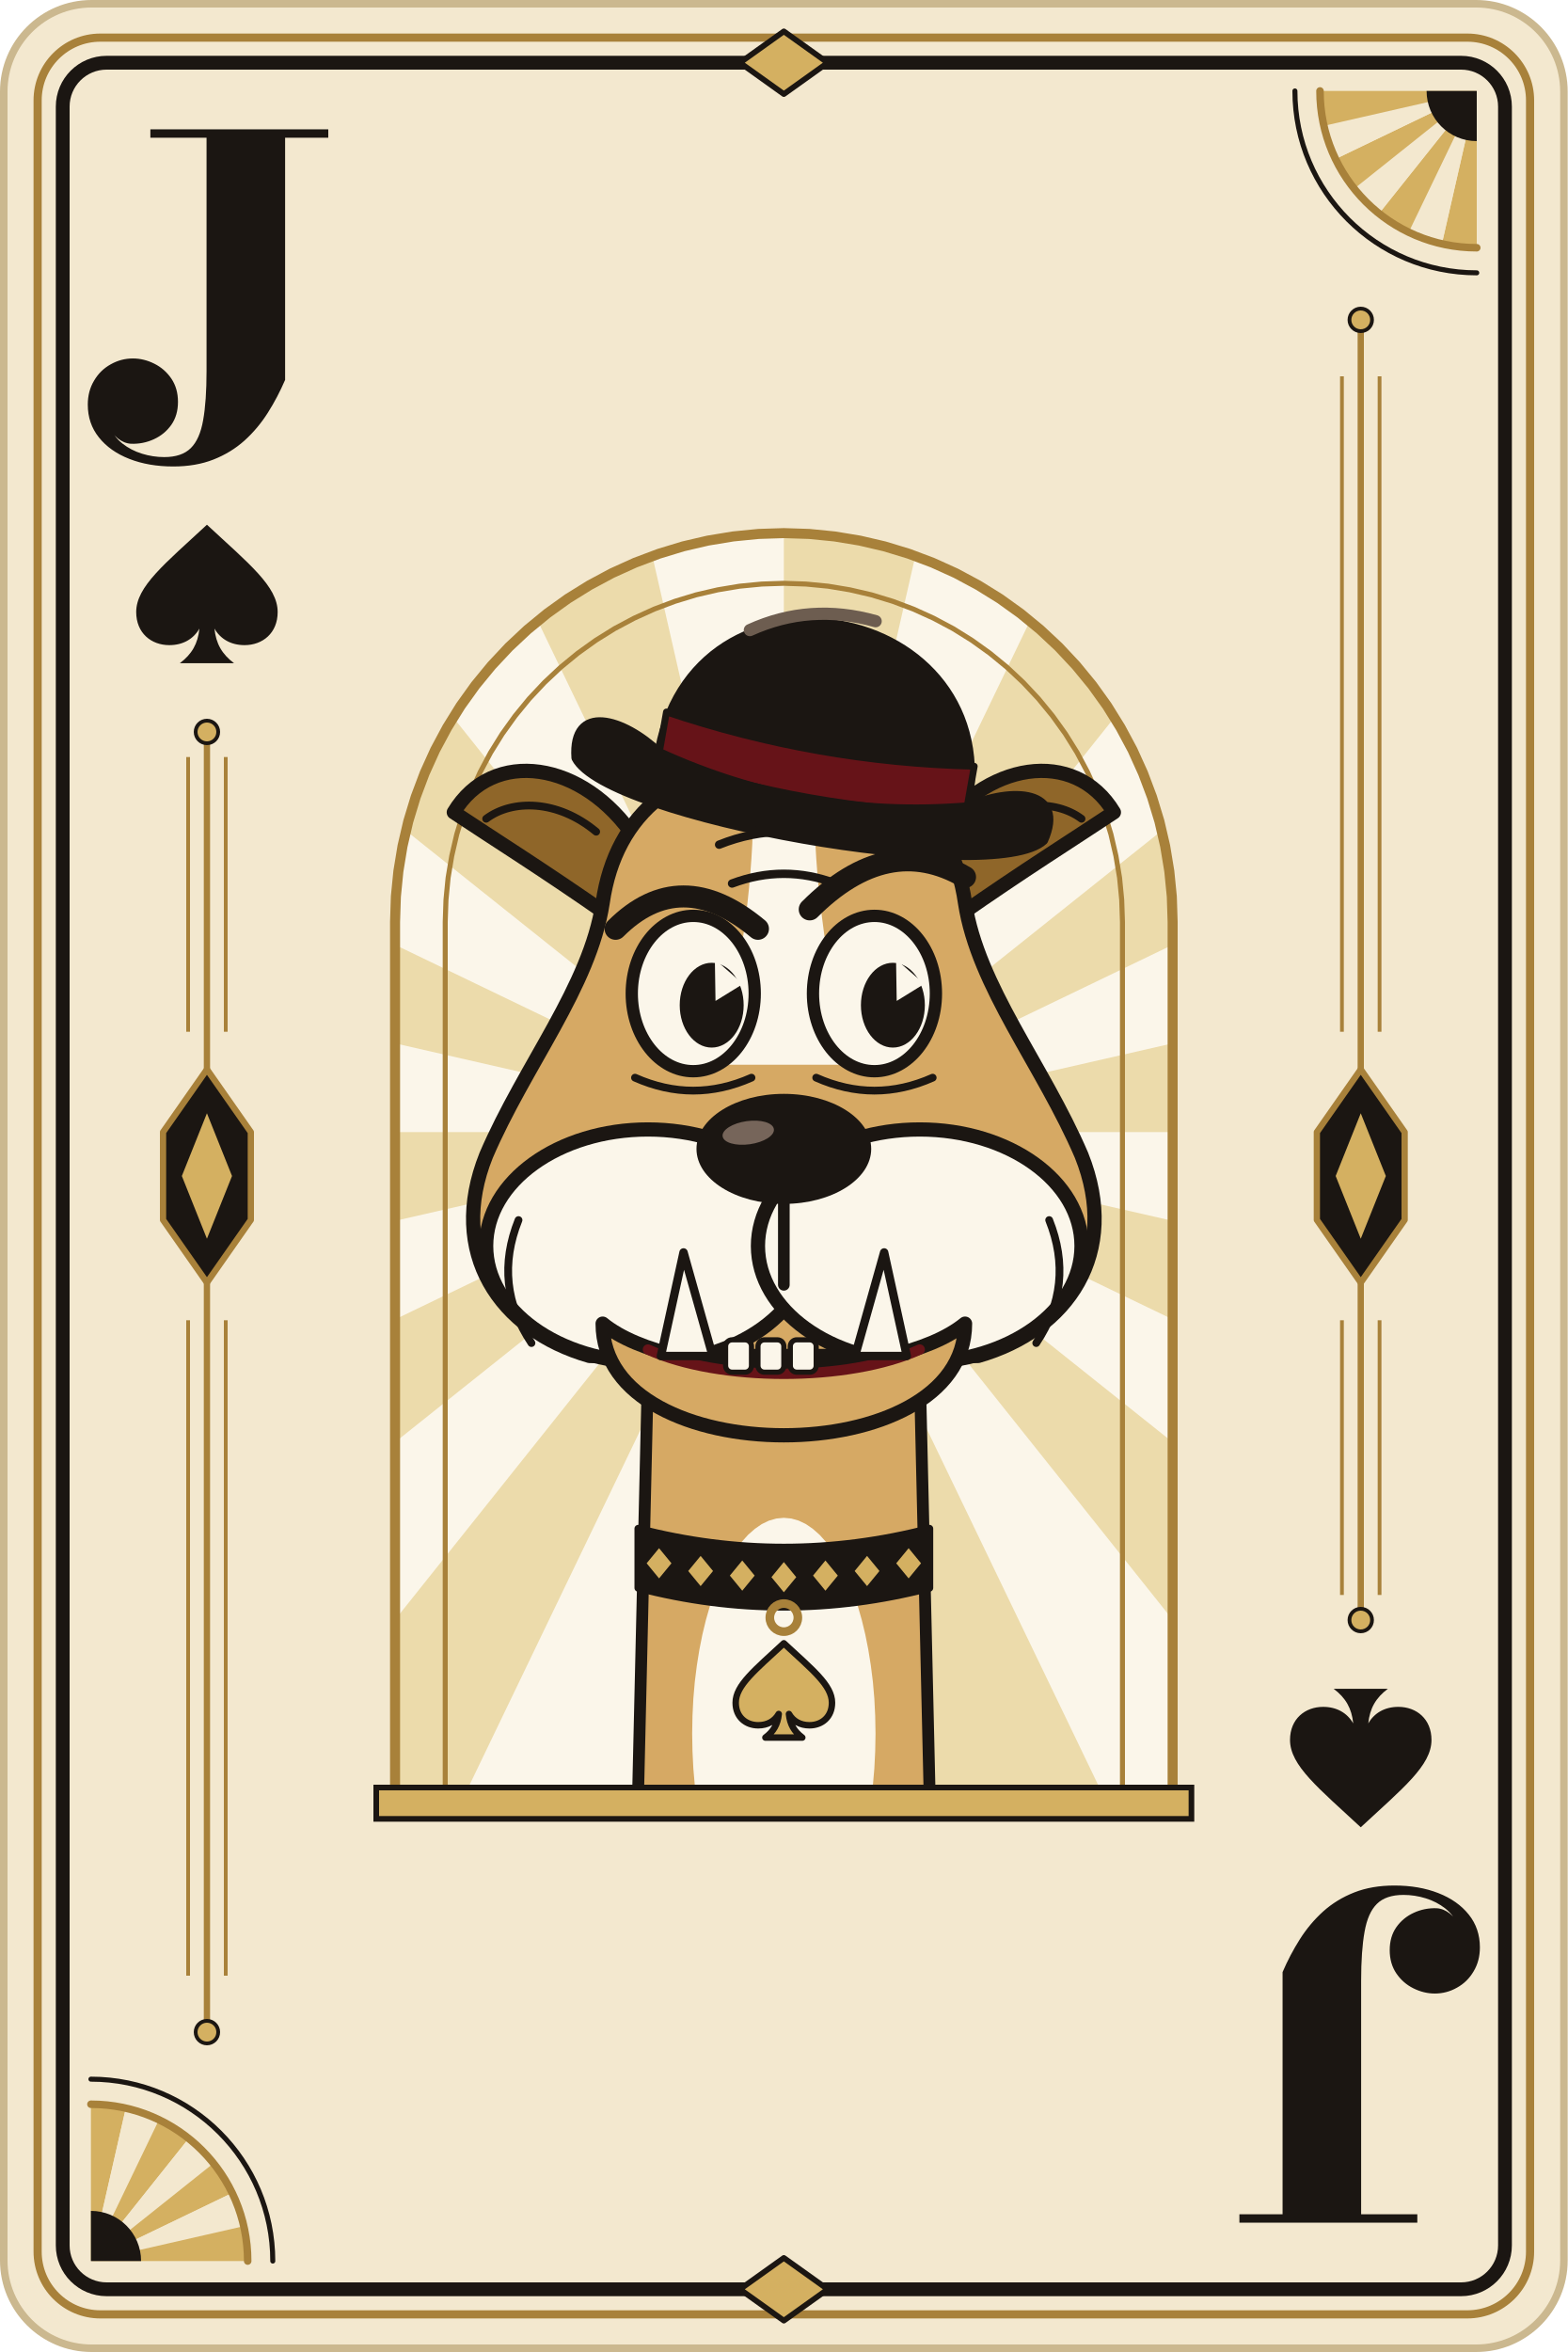
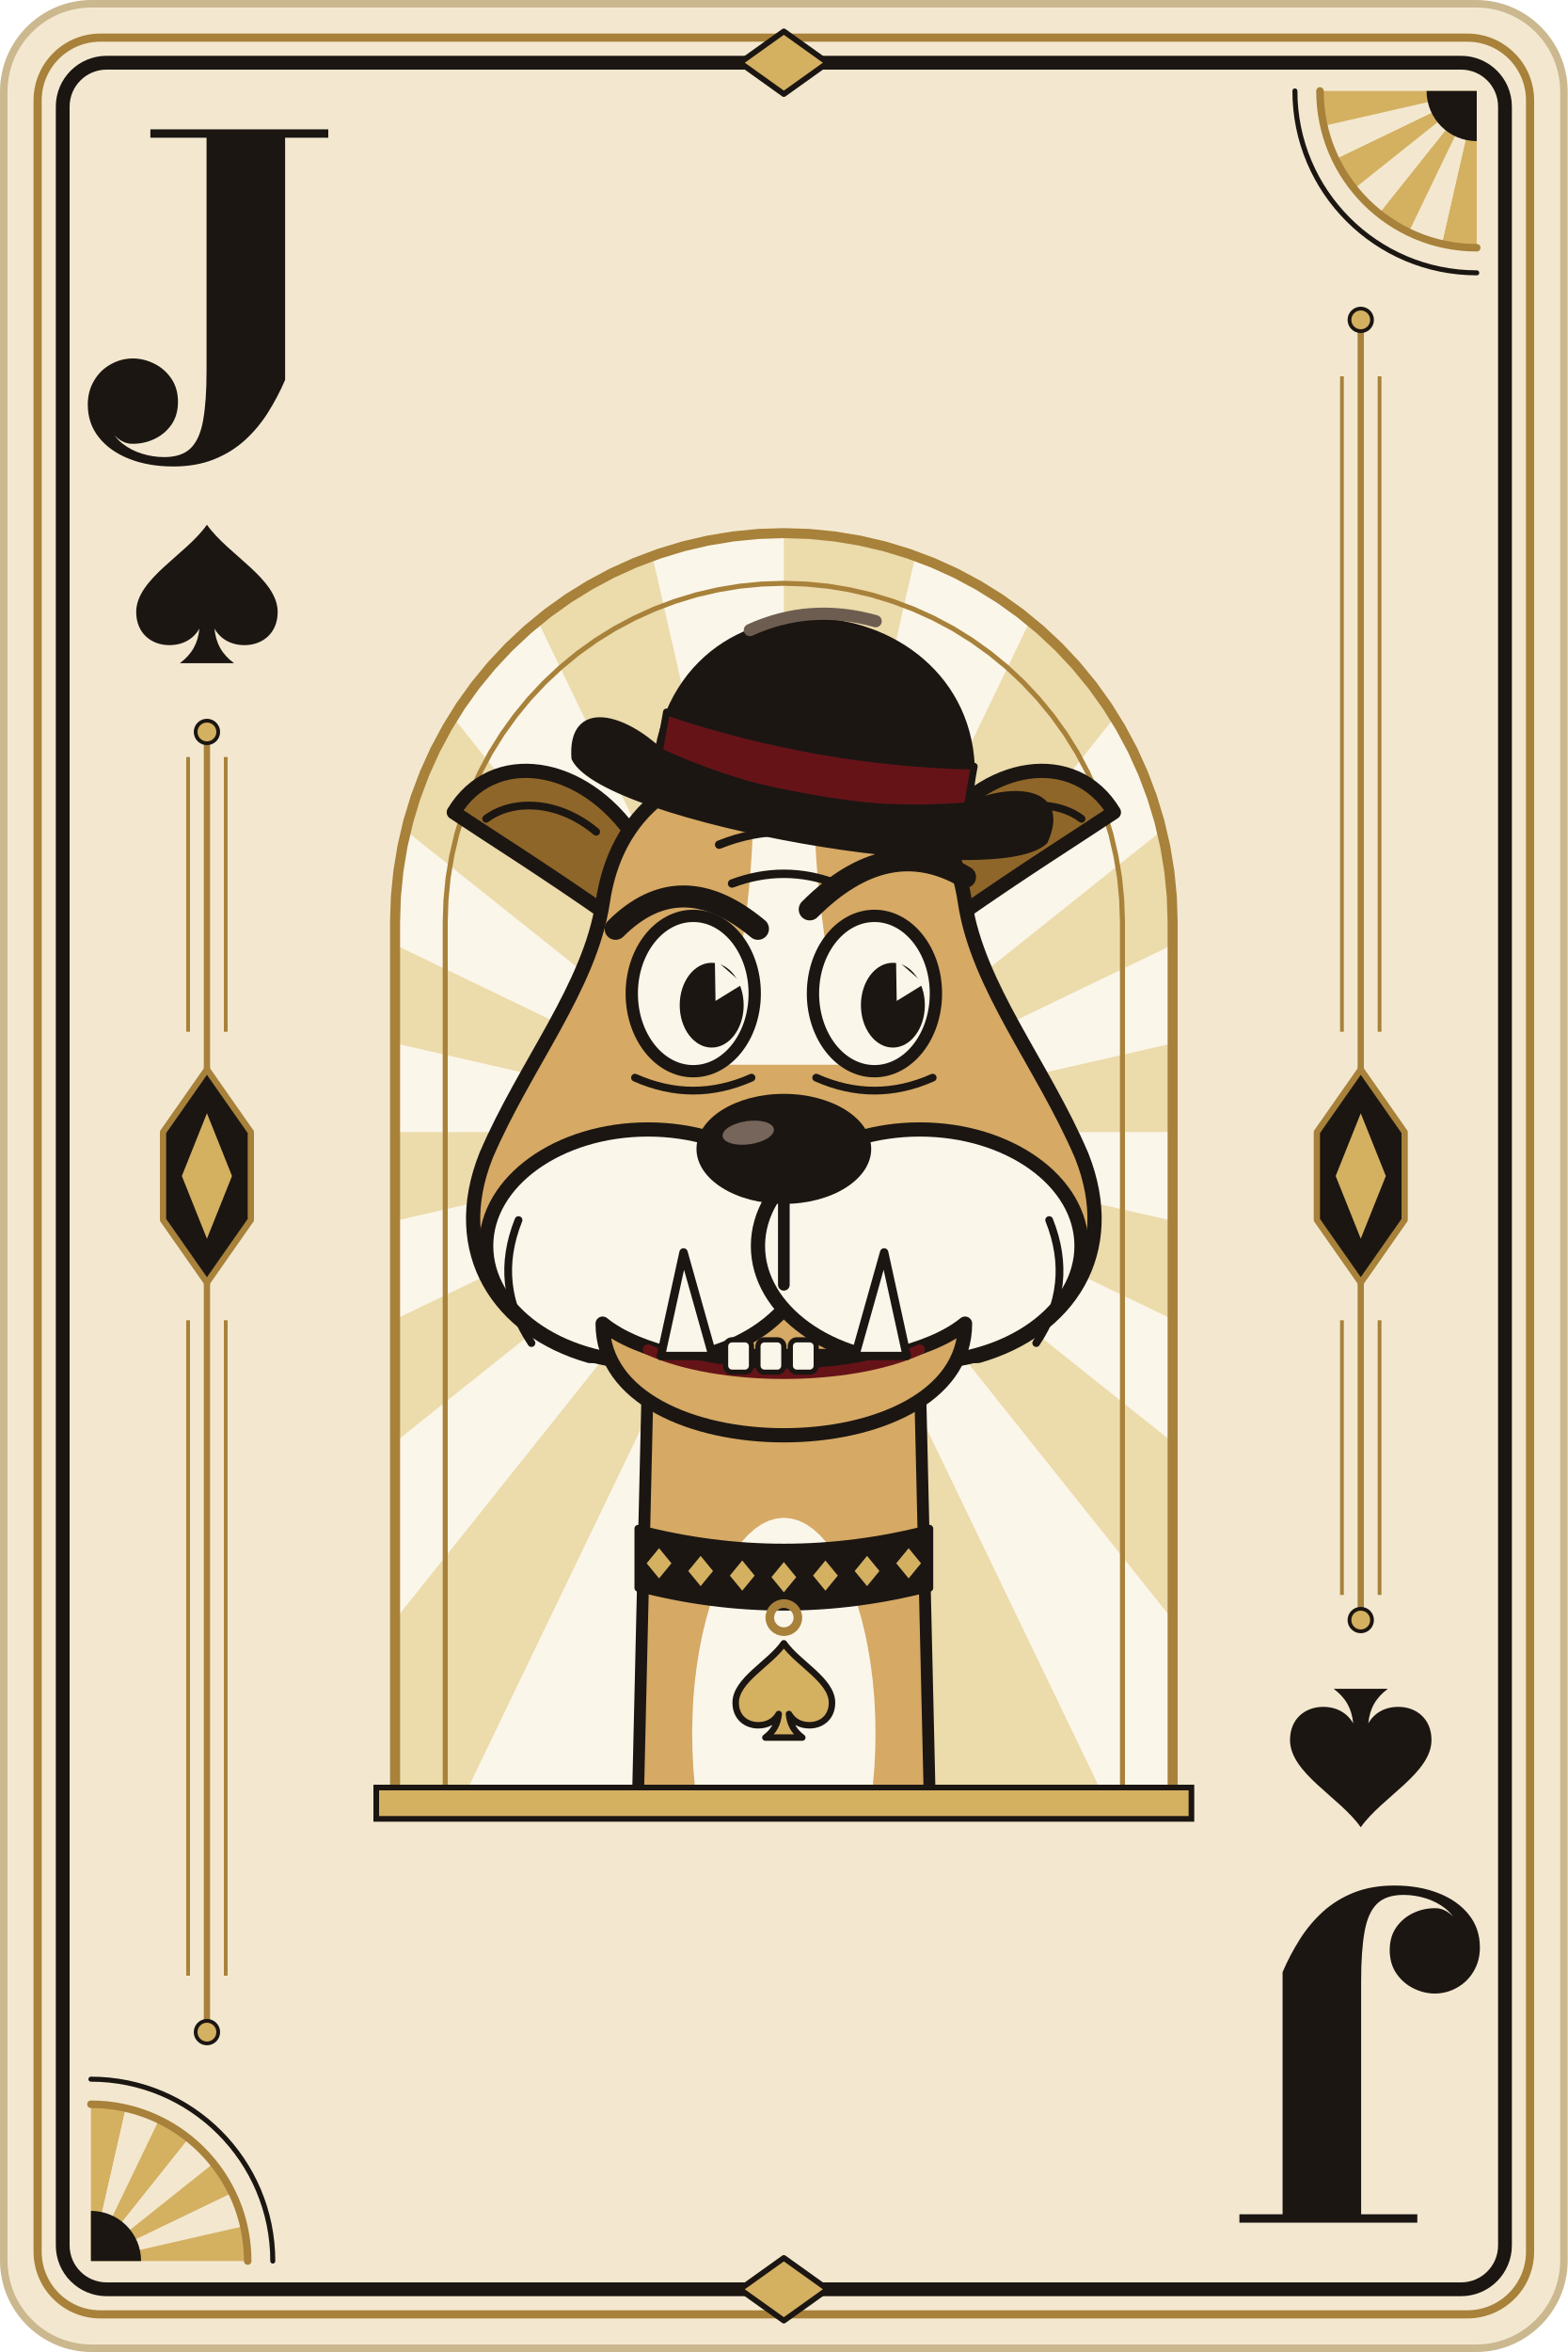
<svg xmlns="http://www.w3.org/2000/svg" viewBox="0 0 250 375" width="300" height="450" role="img" aria-label="Jack of spades">
  <rect x="0.6" y="0.6" width="248.8" height="373.8" rx="14" fill="#f3e8cf" stroke="#cbb88f" stroke-width="1.2" />
  <rect x="6" y="6" width="238" height="363" rx="10" fill="none" stroke="#a8813a" stroke-width="1.3" />
  <rect x="10" y="10" width="230" height="355" rx="7" fill="none" stroke="#1b1612" stroke-width="2.2" />
  <path d="M125,5 L132,10 L125,15 L118,10 Z" fill="#d4b061" stroke="#1b1612" stroke-width="0.9" stroke-linejoin="round" stroke-linecap="round" />
  <path d="M125,360 L132,365 L125,370 L118,365 Z" fill="#d4b061" stroke="#1b1612" stroke-width="0.9" stroke-linejoin="round" stroke-linecap="round" />
  <g class="rank" transform="translate(32.36 20.62) scale(1.7) translate(-32.36 -20.62)">
    <path d="M44.12 20.62V21.41H40.07V44.12Q39.38 45.73 38.45 47.2Q37.52 48.67 36.26 49.81Q35 50.94 33.35 51.59Q31.7 52.24 29.58 52.24Q27.27 52.24 25.46 51.53Q23.64 50.82 22.6 49.51Q21.56 48.21 21.56 46.44Q21.56 45.17 22.15 44.19Q22.73 43.2 23.71 42.66Q24.68 42.11 25.79 42.11Q26.82 42.11 27.8 42.6Q28.77 43.08 29.4 44Q30.02 44.92 30.02 46.18Q30.02 47.44 29.4 48.33Q28.77 49.22 27.77 49.68Q26.76 50.15 25.61 50.11Q24.96 50.07 24.38 49.61Q23.81 49.16 23.64 48.53Q24.01 49.46 24.81 50.09Q25.61 50.72 26.64 51.04Q27.67 51.36 28.73 51.36Q30.37 51.36 31.22 50.52Q32.07 49.68 32.38 47.9Q32.7 46.12 32.7 43.3V21.41H27.43V20.62Z" fill="#1b1612" />
  </g>
  <g transform="translate(33 94.7) scale(0.24) translate(-50 -50)">
-     <path d="M50,4 C78,30 97,45 97,62 C97,76 87,84 75,84 C66,84 59,80 55,73 C56,83 60,90 68,96 L32,96 C40,90 44,83 45,73 C41,80 34,84 25,84 C13,84 3,76 3,62 C3,45 22,30 50,4 Z" fill="#1b1612" />
+     <path d="M50,4 C64,24 97,40 97,62 C97,76 87,84 75,84 C66,84 59,80 55,73 C56,83 60,90 68,96 L32,96 C40,90 44,83 45,73 C41,80 34,84 25,84 C13,84 3,76 3,62 C3,40 36,24 50,4 Z" fill="#1b1612" />
  </g>
  <line x1="33" y1="117.7" x2="33" y2="172.5" stroke="#a8813a" stroke-width="1" />
  <line x1="33" y1="202.5" x2="33" y2="323" stroke="#a8813a" stroke-width="1" />
  <line x1="30" y1="120.7" x2="30" y2="164.5" stroke="#a8813a" stroke-width="0.6" />
  <line x1="30" y1="210.5" x2="30" y2="315" stroke="#a8813a" stroke-width="0.6" />
  <line x1="36" y1="120.7" x2="36" y2="164.5" stroke="#a8813a" stroke-width="0.6" />
  <line x1="36" y1="210.5" x2="36" y2="315" stroke="#a8813a" stroke-width="0.6" />
  <circle cx="33" cy="116.7" r="1.8" fill="#d4b061" stroke="#1b1612" stroke-width="0.6" stroke-linejoin="round" stroke-linecap="round" />
  <circle cx="33" cy="324" r="1.8" fill="#d4b061" stroke="#1b1612" stroke-width="0.6" stroke-linejoin="round" stroke-linecap="round" />
  <path d="M33,170.5 L40,180.5 L40,194.5 L33,204.5 L26,194.5 L26,180.5 Z" fill="#1b1612" stroke="#a8813a" stroke-width="1" stroke-linejoin="round" stroke-linecap="round" />
  <path d="M33,177.5 L37,187.5 L33,197.5 L29,187.5 Z" fill="#d4b061" />
  <path d="M14.5,360.5 L14.5,335.5 L15.9,335.54 L17.3,335.66 L18.69,335.85 L20.06,336.13 Z" fill="#d4b061" />
  <path d="M14.5,360.5 L20.06,336.13 L21.42,336.48 L22.76,336.9 L24.07,337.4 L25.35,337.98 Z" fill="#f3e8cf" />
  <path d="M14.5,360.5 L25.35,337.98 L26.59,338.62 L27.8,339.33 L28.97,340.11 L30.09,340.95 Z" fill="#d4b061" />
  <path d="M14.5,360.5 L30.09,340.95 L31.16,341.86 L32.18,342.82 L33.14,343.84 L34.05,344.91 Z" fill="#f3e8cf" />
  <path d="M14.5,360.5 L34.05,344.91 L34.89,346.03 L35.67,347.2 L36.38,348.41 L37.02,349.65 Z" fill="#d4b061" />
  <path d="M14.5,360.5 L37.02,349.65 L37.6,350.93 L38.1,352.24 L38.52,353.58 L38.87,354.94 Z" fill="#f3e8cf" />
  <path d="M14.5,360.5 L38.87,354.94 L39.15,356.31 L39.34,357.7 L39.46,359.1 L39.5,360.5 Z" fill="#d4b061" />
  <path d="M14.5,335.5 A25,25 0 0 1 39.5,360.5" fill="none" stroke="#a8813a" stroke-width="1.2" stroke-linejoin="round" stroke-linecap="round" />
  <path d="M14.5,331.5 A29,29 0 0 1 43.5,360.5" fill="none" stroke="#1b1612" stroke-width="0.8" stroke-linejoin="round" stroke-linecap="round" />
  <path d="M14.5,352.5 A8,8 0 0 1 22.5,360.5 L14.5,360.5 Z" fill="#1b1612" />
  <g transform="rotate(180 125 187.5)">
    <g class="rank" transform="translate(32.36 20.62) scale(1.7) translate(-32.36 -20.62)">
      <path d="M44.12 20.62V21.41H40.07V44.12Q39.38 45.73 38.45 47.2Q37.52 48.67 36.26 49.81Q35 50.94 33.35 51.59Q31.7 52.24 29.58 52.24Q27.27 52.24 25.46 51.53Q23.64 50.82 22.6 49.51Q21.56 48.21 21.56 46.44Q21.56 45.17 22.15 44.19Q22.73 43.2 23.71 42.66Q24.68 42.11 25.79 42.11Q26.82 42.11 27.8 42.6Q28.77 43.08 29.4 44Q30.02 44.92 30.02 46.18Q30.02 47.44 29.4 48.33Q28.77 49.22 27.77 49.68Q26.76 50.15 25.61 50.11Q24.96 50.07 24.38 49.61Q23.81 49.16 23.64 48.53Q24.01 49.46 24.81 50.09Q25.61 50.72 26.64 51.04Q27.67 51.36 28.73 51.36Q30.37 51.36 31.22 50.52Q32.07 49.68 32.38 47.9Q32.7 46.12 32.7 43.3V21.41H27.43V20.62Z" fill="#1b1612" />
    </g>
    <g transform="translate(33 94.7) scale(0.24) translate(-50 -50)">
-       <path d="M50,4 C78,30 97,45 97,62 C97,76 87,84 75,84 C66,84 59,80 55,73 C56,83 60,90 68,96 L32,96 C40,90 44,83 45,73 C41,80 34,84 25,84 C13,84 3,76 3,62 C3,45 22,30 50,4 Z" fill="#1b1612" />
+       <path d="M50,4 C64,24 97,40 97,62 C97,76 87,84 75,84 C66,84 59,80 55,73 C56,83 60,90 68,96 L32,96 C40,90 44,83 45,73 C41,80 34,84 25,84 C13,84 3,76 3,62 C3,40 36,24 50,4 Z" fill="#1b1612" />
    </g>
    <line x1="33" y1="117.7" x2="33" y2="172.5" stroke="#a8813a" stroke-width="1" />
    <line x1="33" y1="202.5" x2="33" y2="323" stroke="#a8813a" stroke-width="1" />
    <line x1="30" y1="120.7" x2="30" y2="164.5" stroke="#a8813a" stroke-width="0.6" />
    <line x1="30" y1="210.5" x2="30" y2="315" stroke="#a8813a" stroke-width="0.6" />
    <line x1="36" y1="120.7" x2="36" y2="164.5" stroke="#a8813a" stroke-width="0.6" />
    <line x1="36" y1="210.5" x2="36" y2="315" stroke="#a8813a" stroke-width="0.6" />
    <circle cx="33" cy="116.7" r="1.8" fill="#d4b061" stroke="#1b1612" stroke-width="0.6" stroke-linejoin="round" stroke-linecap="round" />
    <circle cx="33" cy="324" r="1.8" fill="#d4b061" stroke="#1b1612" stroke-width="0.6" stroke-linejoin="round" stroke-linecap="round" />
    <path d="M33,170.5 L40,180.5 L40,194.5 L33,204.5 L26,194.5 L26,180.5 Z" fill="#1b1612" stroke="#a8813a" stroke-width="1" stroke-linejoin="round" stroke-linecap="round" />
    <path d="M33,177.5 L37,187.5 L33,197.5 L29,187.5 Z" fill="#d4b061" />
    <path d="M14.5,360.5 L14.5,335.5 L15.9,335.54 L17.3,335.66 L18.69,335.85 L20.06,336.13 Z" fill="#d4b061" />
    <path d="M14.5,360.5 L20.06,336.13 L21.42,336.48 L22.76,336.9 L24.07,337.4 L25.35,337.98 Z" fill="#f3e8cf" />
    <path d="M14.5,360.5 L25.35,337.98 L26.59,338.62 L27.8,339.33 L28.97,340.11 L30.09,340.95 Z" fill="#d4b061" />
    <path d="M14.5,360.5 L30.09,340.95 L31.16,341.86 L32.18,342.82 L33.14,343.84 L34.05,344.91 Z" fill="#f3e8cf" />
    <path d="M14.5,360.5 L34.05,344.91 L34.89,346.03 L35.67,347.2 L36.38,348.41 L37.02,349.65 Z" fill="#d4b061" />
    <path d="M14.5,360.5 L37.02,349.65 L37.6,350.93 L38.1,352.24 L38.52,353.58 L38.87,354.94 Z" fill="#f3e8cf" />
    <path d="M14.5,360.5 L38.87,354.94 L39.15,356.31 L39.34,357.7 L39.46,359.1 L39.5,360.5 Z" fill="#d4b061" />
    <path d="M14.5,335.5 A25,25 0 0 1 39.5,360.5" fill="none" stroke="#a8813a" stroke-width="1.2" stroke-linejoin="round" stroke-linecap="round" />
    <path d="M14.5,331.5 A29,29 0 0 1 43.5,360.5" fill="none" stroke="#1b1612" stroke-width="0.8" stroke-linejoin="round" stroke-linecap="round" />
    <path d="M14.5,352.5 A8,8 0 0 1 22.5,360.5 L14.5,360.5 Z" fill="#1b1612" />
  </g>
  <g transform="translate(0 12.5)">
    <path d="M63,272.5 L63,134.5 L63.13,130.45 L63.53,126.41 L64.19,122.4 L65.11,118.45 L66.29,114.57 L67.72,110.77 L69.39,107.08 L71.31,103.5 L73.45,100.05 L75.81,96.76 L78.39,93.62 L81.16,90.66 L84.12,87.89 L87.26,85.31 L90.55,82.95 L94,80.81 L97.58,78.89 L101.27,77.22 L105.07,75.79 L108.95,74.61 L112.9,73.69 L116.91,73.03 L120.95,72.63 L125,72.5 L129.05,72.63 L133.09,73.03 L137.1,73.69 L141.05,74.61 L144.93,75.79 L148.73,77.22 L152.42,78.89 L156,80.81 L159.45,82.95 L162.74,85.31 L165.88,87.89 L168.84,90.66 L171.61,93.62 L174.19,96.76 L176.55,100.05 L178.69,103.5 L180.61,107.08 L182.28,110.77 L183.71,114.57 L184.89,118.45 L185.81,122.4 L186.47,126.41 L186.87,130.45 L187,134.5 L187,272.5 Z" fill="#ecdbab" />
    <path d="M125,168 L187,182.15 L187,168 Z" fill="#fbf6ea" />
    <path d="M125,168 L187,217.44 L187,197.86 Z" fill="#fbf6ea" />
    <path d="M125,168 L175.32,272.5 L187,272.5 L187,245.75 Z" fill="#fbf6ea" />
    <path d="M125,168 L125,272.5 L148.85,272.5 Z" fill="#fbf6ea" />
    <path d="M125,168 L74.68,272.5 L101.15,272.5 Z" fill="#fbf6ea" />
    <path d="M125,168 L63,217.44 L63,245.75 Z" fill="#fbf6ea" />
    <path d="M125,168 L63,182.15 L63,197.86 Z" fill="#fbf6ea" />
    <path d="M125,168 L63,153.85 L63,168 Z" fill="#fbf6ea" />
    <path d="M125,168 L64.76,119.96 L64.19,122.4 L63.53,126.41 L63.13,130.45 L63,134.5 L63,138.14 Z" fill="#fbf6ea" />
    <path d="M125,168 L85.77,86.53 L84.12,87.89 L81.16,90.66 L78.39,93.62 L75.81,96.76 L73.45,100.05 L72.3,101.91 Z" fill="#fbf6ea" />
    <path d="M125,168 L125,72.5 L120.95,72.63 L116.91,73.03 L112.9,73.69 L108.95,74.61 L105.07,75.79 L104.04,76.18 Z" fill="#fbf6ea" />
    <path d="M125,168 L164.23,86.53 L162.74,85.31 L159.45,82.95 L156,80.81 L152.42,78.89 L148.73,77.22 L145.96,76.18 Z" fill="#fbf6ea" />
    <path d="M125,168 L185.24,119.96 L184.89,118.45 L183.71,114.57 L182.28,110.77 L180.61,107.08 L178.69,103.5 L177.7,101.91 Z" fill="#fbf6ea" />
    <path d="M125,168 L187,153.85 L187,138.14 Z" fill="#fbf6ea" />
    <path d="M71,272.5 L71,134.5 L71.12,130.97 L71.46,127.45 L72.04,123.97 L72.84,120.52 L73.87,117.14 L75.11,113.84 L76.57,110.62 L78.23,107.5 L80.1,104.5 L82.16,101.63 L84.4,98.9 L86.82,96.32 L89.4,93.9 L92.13,91.66 L95,89.6 L98,87.73 L101.12,86.07 L104.34,84.61 L107.64,83.37 L111.02,82.34 L114.47,81.54 L117.95,80.96 L121.47,80.62 L125,80.5 L128.53,80.62 L132.05,80.96 L135.53,81.54 L138.98,82.34 L142.36,83.37 L145.66,84.61 L148.88,86.07 L152,87.73 L155,89.6 L157.87,91.66 L160.6,93.9 L163.18,96.32 L165.6,98.9 L167.84,101.63 L169.9,104.5 L171.77,107.5 L173.43,110.62 L174.89,113.84 L176.13,117.14 L177.16,120.52 L177.96,123.97 L178.54,127.45 L178.88,130.97 L179,134.5 L179,272.5" fill="none" stroke="#a8813a" stroke-width="0.8" stroke-linejoin="round" stroke-linecap="round" />
    <path d="M63,272.5 L63,134.5 L63.13,130.45 L63.53,126.41 L64.19,122.4 L65.11,118.45 L66.29,114.57 L67.72,110.77 L69.39,107.08 L71.31,103.5 L73.45,100.05 L75.81,96.76 L78.39,93.62 L81.16,90.66 L84.12,87.89 L87.26,85.31 L90.55,82.95 L94,80.81 L97.58,78.89 L101.27,77.22 L105.07,75.79 L108.95,74.61 L112.9,73.69 L116.91,73.03 L120.95,72.63 L125,72.5 L129.05,72.63 L133.09,73.03 L137.1,73.69 L141.05,74.61 L144.93,75.79 L148.73,77.22 L152.42,78.89 L156,80.81 L159.45,82.95 L162.74,85.31 L165.88,87.89 L168.84,90.66 L171.61,93.62 L174.19,96.76 L176.55,100.05 L178.69,103.5 L180.61,107.08 L182.28,110.77 L183.71,114.57 L184.89,118.45 L185.81,122.4 L186.47,126.41 L186.87,130.45 L187,134.5 L187,272.5" fill="none" stroke="#a8813a" stroke-width="1.6" stroke-linejoin="round" stroke-linecap="round" />
    <g transform="translate(59.64 47.18) scale(0.86)">
      <path d="M51,176 L49,262 L103,262 L101,176 Z" fill="#d6a964" />
      <path d="M92.94,248.72 L92.78,245.51 L92.51,242.39 L92.13,239.36 L91.66,236.43 L91.1,233.62 L90.45,230.93 L89.72,228.38 L88.91,225.97 L88.02,223.72 L87.06,221.63 L86.04,219.72 L84.95,217.99 L83.81,216.46 L82.62,215.14 L81.37,214.04 L80.09,213.16 L78.76,212.52 L77.39,212.13 L76,212 L74.61,212.13 L73.24,212.52 L71.91,213.16 L70.63,214.04 L69.38,215.14 L68.19,216.46 L67.05,217.99 L65.96,219.72 L64.94,221.63 L63.98,223.72 L63.09,225.97 L62.28,228.38 L61.55,230.93 L60.9,233.62 L60.34,236.43 L59.87,239.36 L59.49,242.39 L59.22,245.51 L59.06,248.72 L59,252 L59.06,255.28 L59.22,258.49 L59.49,261.61 L59.54,262 L92.46,262 L92.51,261.61 L92.78,258.49 L92.94,255.28 L93,252 Z" fill="#fbf6ea" fill-rule="evenodd" />
      <path d="M51,176 L49,262" fill="none" stroke="#1b1612" stroke-width="2.2" stroke-linejoin="round" stroke-linecap="round" />
      <path d="M101,176 L103,262" fill="none" stroke="#1b1612" stroke-width="2.2" stroke-linejoin="round" stroke-linecap="round" />
      <path d="M49,214 Q76,221 103,214 L103,225 Q76,232 49,225 Z" fill="#1b1612" stroke="#1b1612" stroke-width="1.4" stroke-linejoin="round" stroke-linecap="round" />
      <path d="M52.86,217.63 L55.16,220.43 L52.86,223.23 L50.56,220.43 Z" fill="#d4b061" />
      <path d="M60.57,219.06 L62.87,221.86 L60.57,224.66 L58.27,221.86 Z" fill="#d4b061" />
      <path d="M68.29,219.91 L70.59,222.71 L68.29,225.51 L65.99,222.71 Z" fill="#d4b061" />
      <path d="M76,220.2 L78.3,223 L76,225.8 L73.7,223 Z" fill="#d4b061" />
      <path d="M83.71,219.91 L86.01,222.71 L83.71,225.51 L81.41,222.71 Z" fill="#d4b061" />
      <path d="M91.43,219.06 L93.73,221.86 L91.43,224.66 L89.13,221.86 Z" fill="#d4b061" />
      <path d="M99.14,217.63 L101.44,220.43 L99.14,223.23 L96.84,220.43 Z" fill="#d4b061" />
      <circle cx="76" cy="230.5" r="2.6" fill="none" stroke="#a8813a" stroke-width="1.6" stroke-linejoin="round" stroke-linecap="round" />
      <g transform="translate(76 244) scale(0.19) translate(-50 -50)">
-         <path d="M50,4 C78,30 97,45 97,62 C97,76 87,84 75,84 C66,84 59,80 55,73 C56,83 60,90 68,96 L32,96 C40,90 44,83 45,73 C41,80 34,84 25,84 C13,84 3,76 3,62 C3,45 22,30 50,4 Z" fill="#d4b061" stroke="#1b1612" stroke-width="6.32" stroke-linejoin="round" stroke-linecap="round" />
+         <path d="M50,4 C64,24 97,40 97,62 C97,76 87,84 75,84 C66,84 59,80 55,73 C56,83 60,90 68,96 L32,96 C40,90 44,83 45,73 C41,80 34,84 25,84 C13,84 3,76 3,62 C3,40 36,24 50,4 Z" fill="#d4b061" stroke="#1b1612" stroke-width="6.32" stroke-linejoin="round" stroke-linecap="round" />
      </g>
      <g class="head" transform="translate(76 176) scale(1.2) translate(-76 -176)">
        <path d="M53,101 C45,89 31,87 25,97 C31,101 39,106 49,113 Z" fill="#8f6629" stroke="#1b1612" stroke-width="2.2" stroke-linejoin="round" stroke-linecap="round" />
        <path d="M47,100 C41,95 34,95 30,98" fill="none" stroke="#1b1612" stroke-width="1.2" stroke-linejoin="round" stroke-linecap="round" />
        <g transform="matrix(-1 0 0 1 152 0)">
          <path d="M53,101 C45,89 31,87 25,97 C31,101 39,106 49,113 Z" fill="#8f6629" stroke="#1b1612" stroke-width="2.2" stroke-linejoin="round" stroke-linecap="round" />
          <path d="M47,100 C41,95 34,95 30,98" fill="none" stroke="#1b1612" stroke-width="1.2" stroke-linejoin="round" stroke-linecap="round" />
        </g>
        <path d="M76,89 C92,89 102,97 104,111 C106,124 116,136 122,150 C128,165 120,177 106,181 L46,181 C32,177 24,165 30,150 C36,136 46,124 48,111 C50,97 60,89 76,89 Z" fill="#d6a964" />
        <path d="M71.13,91.11 L71.21,93.23 L71.25,95.37 L71.25,97.54 L71.2,99.72 L71.12,101.92 L70.99,104.15 L70.82,106.41 L70.62,108.69 L70.38,111 L70.09,113.34 L69.78,115.71 L69.42,118.12 L69.03,120.56 L68.61,123.03 L68.15,125.54 L67.66,128.1 L67.14,130.69 L66.58,133.32 L66,136 L86,136 L85.42,133.32 L84.86,130.69 L84.34,128.1 L83.85,125.54 L83.39,123.03 L82.97,120.56 L82.58,118.12 L82.22,115.71 L81.91,113.34 L81.62,111 L81.38,108.69 L81.18,106.41 L81.01,104.15 L80.88,101.92 L80.8,99.72 L80.75,97.54 L80.75,95.37 L80.79,93.23 L80.87,91.11 L80.98,89.29 L80.62,89.24 L78.35,89.06 L76,89 L73.65,89.06 L71.38,89.24 L71.02,89.29 Z" fill="#fbf6ea" fill-rule="evenodd" />
        <path d="M76,89 C92,89 102,97 104,111 C106,124 116,136 122,150 C128,165 120,177 106,181 L46,181 C32,177 24,165 30,150 C36,136 46,124 48,111 C50,97 60,89 76,89 Z" fill="none" stroke="#1b1612" stroke-width="2.2" stroke-linejoin="round" stroke-linecap="round" />
        <path d="M66,102 Q76,98 86,102 M68,108 Q76,105 84,108" fill="none" stroke="#1b1612" stroke-width="1.3" stroke-linejoin="round" stroke-linecap="round" />
        <ellipse cx="62" cy="125" rx="9.5" ry="12" fill="#fbf6ea" />
        <ellipse cx="64.85" cy="126.8" rx="4.94" ry="6.55" fill="#1b1612" />
        <path d="M65.44,126.14 L65.34,119.72 L69.69,123.52 Z" fill="#fbf6ea" />
        <ellipse cx="62" cy="125" rx="9.5" ry="12" fill="none" stroke="#1b1612" stroke-width="1.9" stroke-linejoin="round" stroke-linecap="round" />
        <ellipse cx="90" cy="125" rx="9.5" ry="12" fill="#fbf6ea" />
        <ellipse cx="92.85" cy="126.8" rx="4.94" ry="6.55" fill="#1b1612" />
        <path d="M93.44,126.14 L93.34,119.72 L97.69,123.52 Z" fill="#fbf6ea" />
        <ellipse cx="90" cy="125" rx="9.5" ry="12" fill="none" stroke="#1b1612" stroke-width="1.9" stroke-linejoin="round" stroke-linecap="round" />
        <path d="M53,138 Q62,142 71,138 M81,138 Q90,142 99,138" fill="none" stroke="#1b1612" stroke-width="1.2" stroke-linejoin="round" stroke-linecap="round" />
        <path d="M50,115 Q60,105 72,115" fill="none" stroke="#1b1612" stroke-width="3.4" stroke-linejoin="round" stroke-linecap="round" />
        <path d="M80,112 Q92,100 104,107" fill="none" stroke="#1b1612" stroke-width="3.4" stroke-linejoin="round" stroke-linecap="round" />
        <ellipse cx="55" cy="164" rx="25" ry="18" fill="#fbf6ea" stroke="#1b1612" stroke-width="2.2" stroke-linejoin="round" stroke-linecap="round" />
        <ellipse cx="97" cy="164" rx="25" ry="18" fill="#fbf6ea" stroke="#1b1612" stroke-width="2.2" stroke-linejoin="round" stroke-linecap="round" />
        <path d="M76,155 L76,170" fill="none" stroke="#1b1612" stroke-width="1.8" stroke-linejoin="round" stroke-linecap="round" />
        <path d="M35,160 Q31,170 37,179 M117,160 Q121,170 115,179" fill="none" stroke="#1b1612" stroke-width="1.2" stroke-linejoin="round" stroke-linecap="round" />
        <ellipse cx="76" cy="149" rx="13.5" ry="8.5" fill="#1b1612" />
        <ellipse cx="70.5" cy="146.5" rx="4" ry="1.8" transform="rotate(-8 70.5 146.5)" fill="#76655a" />
        <path d="M48,176 C48,199 104,199 104,176 C93,185 59,185 48,176 Z" fill="#d6a964" stroke="#1b1612" stroke-width="2.2" stroke-linejoin="round" stroke-linecap="round" />
        <path d="M55,180 C66,185 86,185 97,180" fill="none" stroke="#661318" stroke-width="1.6" stroke-linejoin="round" stroke-linecap="round" />
        <rect x="67" y="178.5" width="4" height="5" rx="1" fill="#fbf6ea" stroke="#1b1612" stroke-width="0.8" />
        <rect x="72" y="178.5" width="4" height="5" rx="1" fill="#fbf6ea" stroke="#1b1612" stroke-width="0.8" />
        <rect x="77" y="178.5" width="4" height="5" rx="1" fill="#fbf6ea" stroke="#1b1612" stroke-width="0.8" />
        <path d="M57,181 L60.5,165 L65,181 Z" fill="#fbf6ea" stroke="#1b1612" stroke-width="1.3" stroke-linejoin="round" stroke-linecap="round" />
        <path d="M87,181 L91.5,165 L95,181 Z" fill="#fbf6ea" stroke="#1b1612" stroke-width="1.3" stroke-linejoin="round" stroke-linecap="round" />
        <g transform="translate(80 95) rotate(10) scale(1.05)">
          <path d="M-23,-2 C-24,-34 24,-34 23,-2 Z" fill="#1b1612" stroke="#1b1612" stroke-width="1.4" stroke-linejoin="round" stroke-linecap="round" />
          <path d="M-23,-9 Q0,-5.5 23,-9 L23,-2 Q0,1.5 -23,-2 Z" fill="#661318" stroke="#1b1612" stroke-width="1" stroke-linejoin="round" stroke-linecap="round" />
          <path d="M-35,0 C-37,-8 -29,-7 -23,-3 Q0,3 23,-3 C29,-7 37,-8 35,0 C29,8 -29,8 -35,0 Z" fill="#1b1612" stroke="#1b1612" stroke-width="1.2" stroke-linejoin="round" stroke-linecap="round" />
          <path d="M-13,-23 Q-5,-28.5 5,-27.5" fill="none" stroke="#6d5d50" stroke-width="1.8" stroke-linejoin="round" stroke-linecap="round" />
        </g>
      </g>
    </g>
    <rect x="60" y="272.5" width="130" height="5" fill="#d4b061" stroke="#1b1612" stroke-width="0.9" />
  </g>
</svg>
